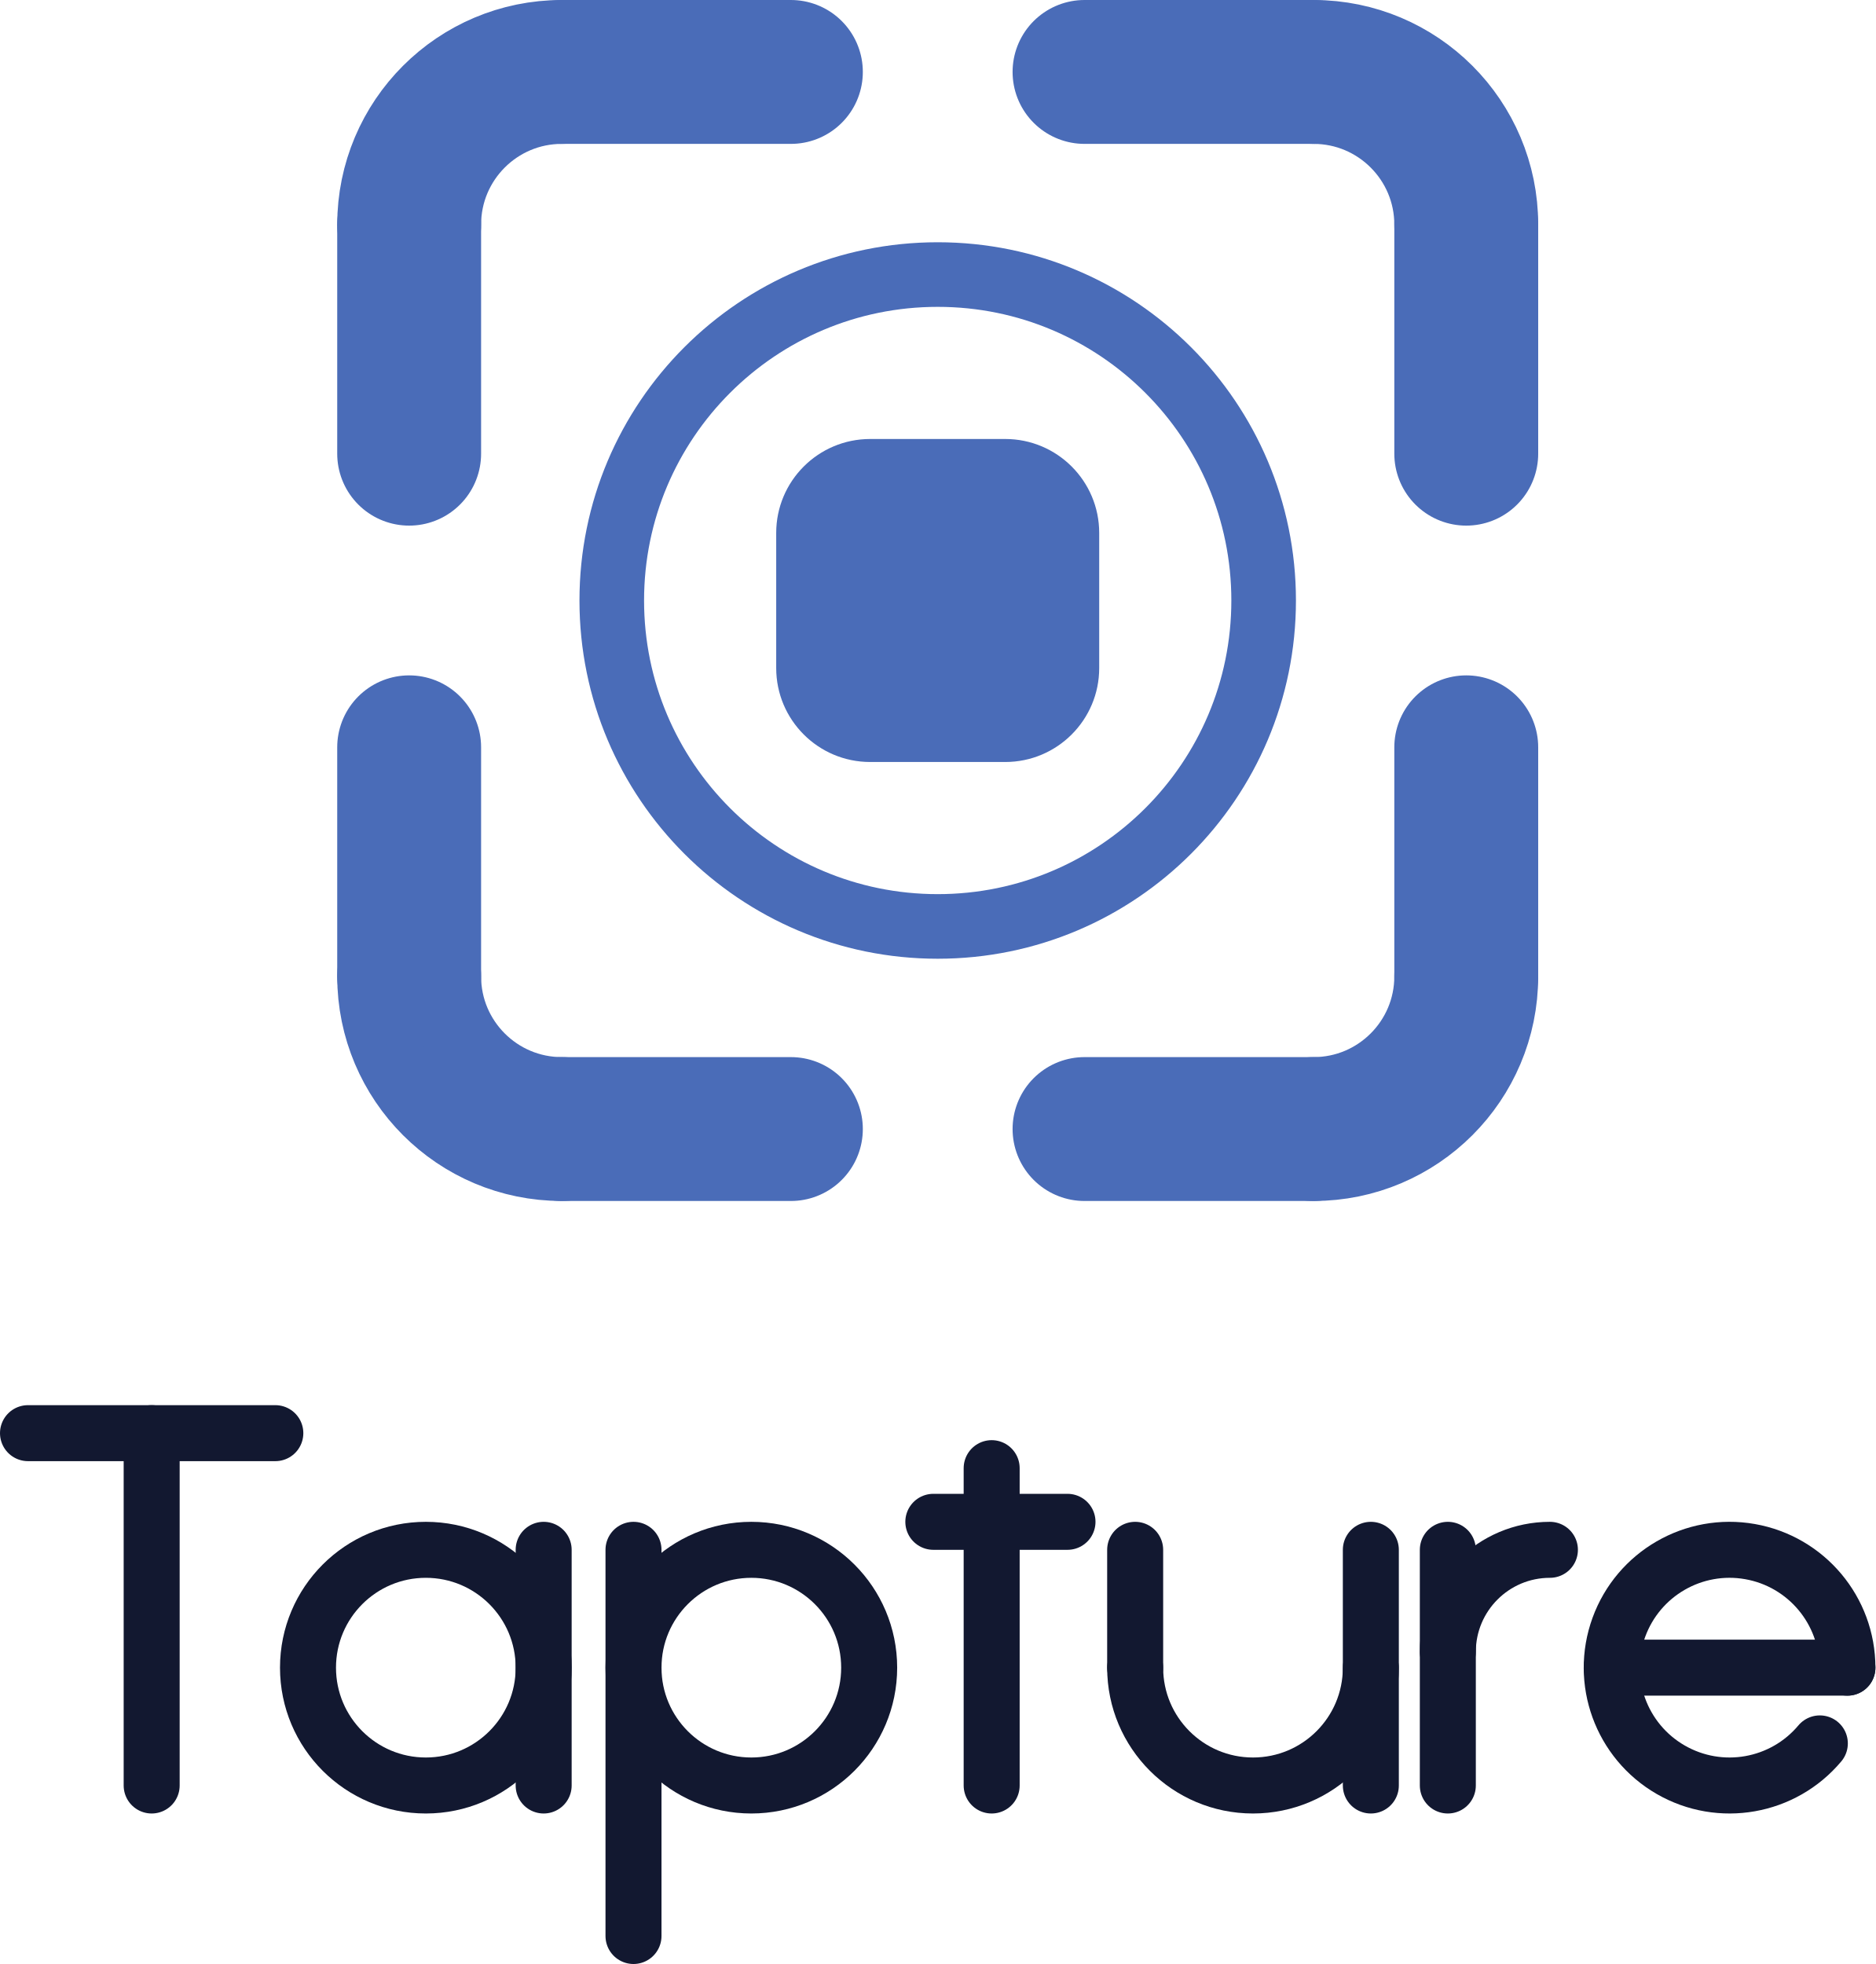
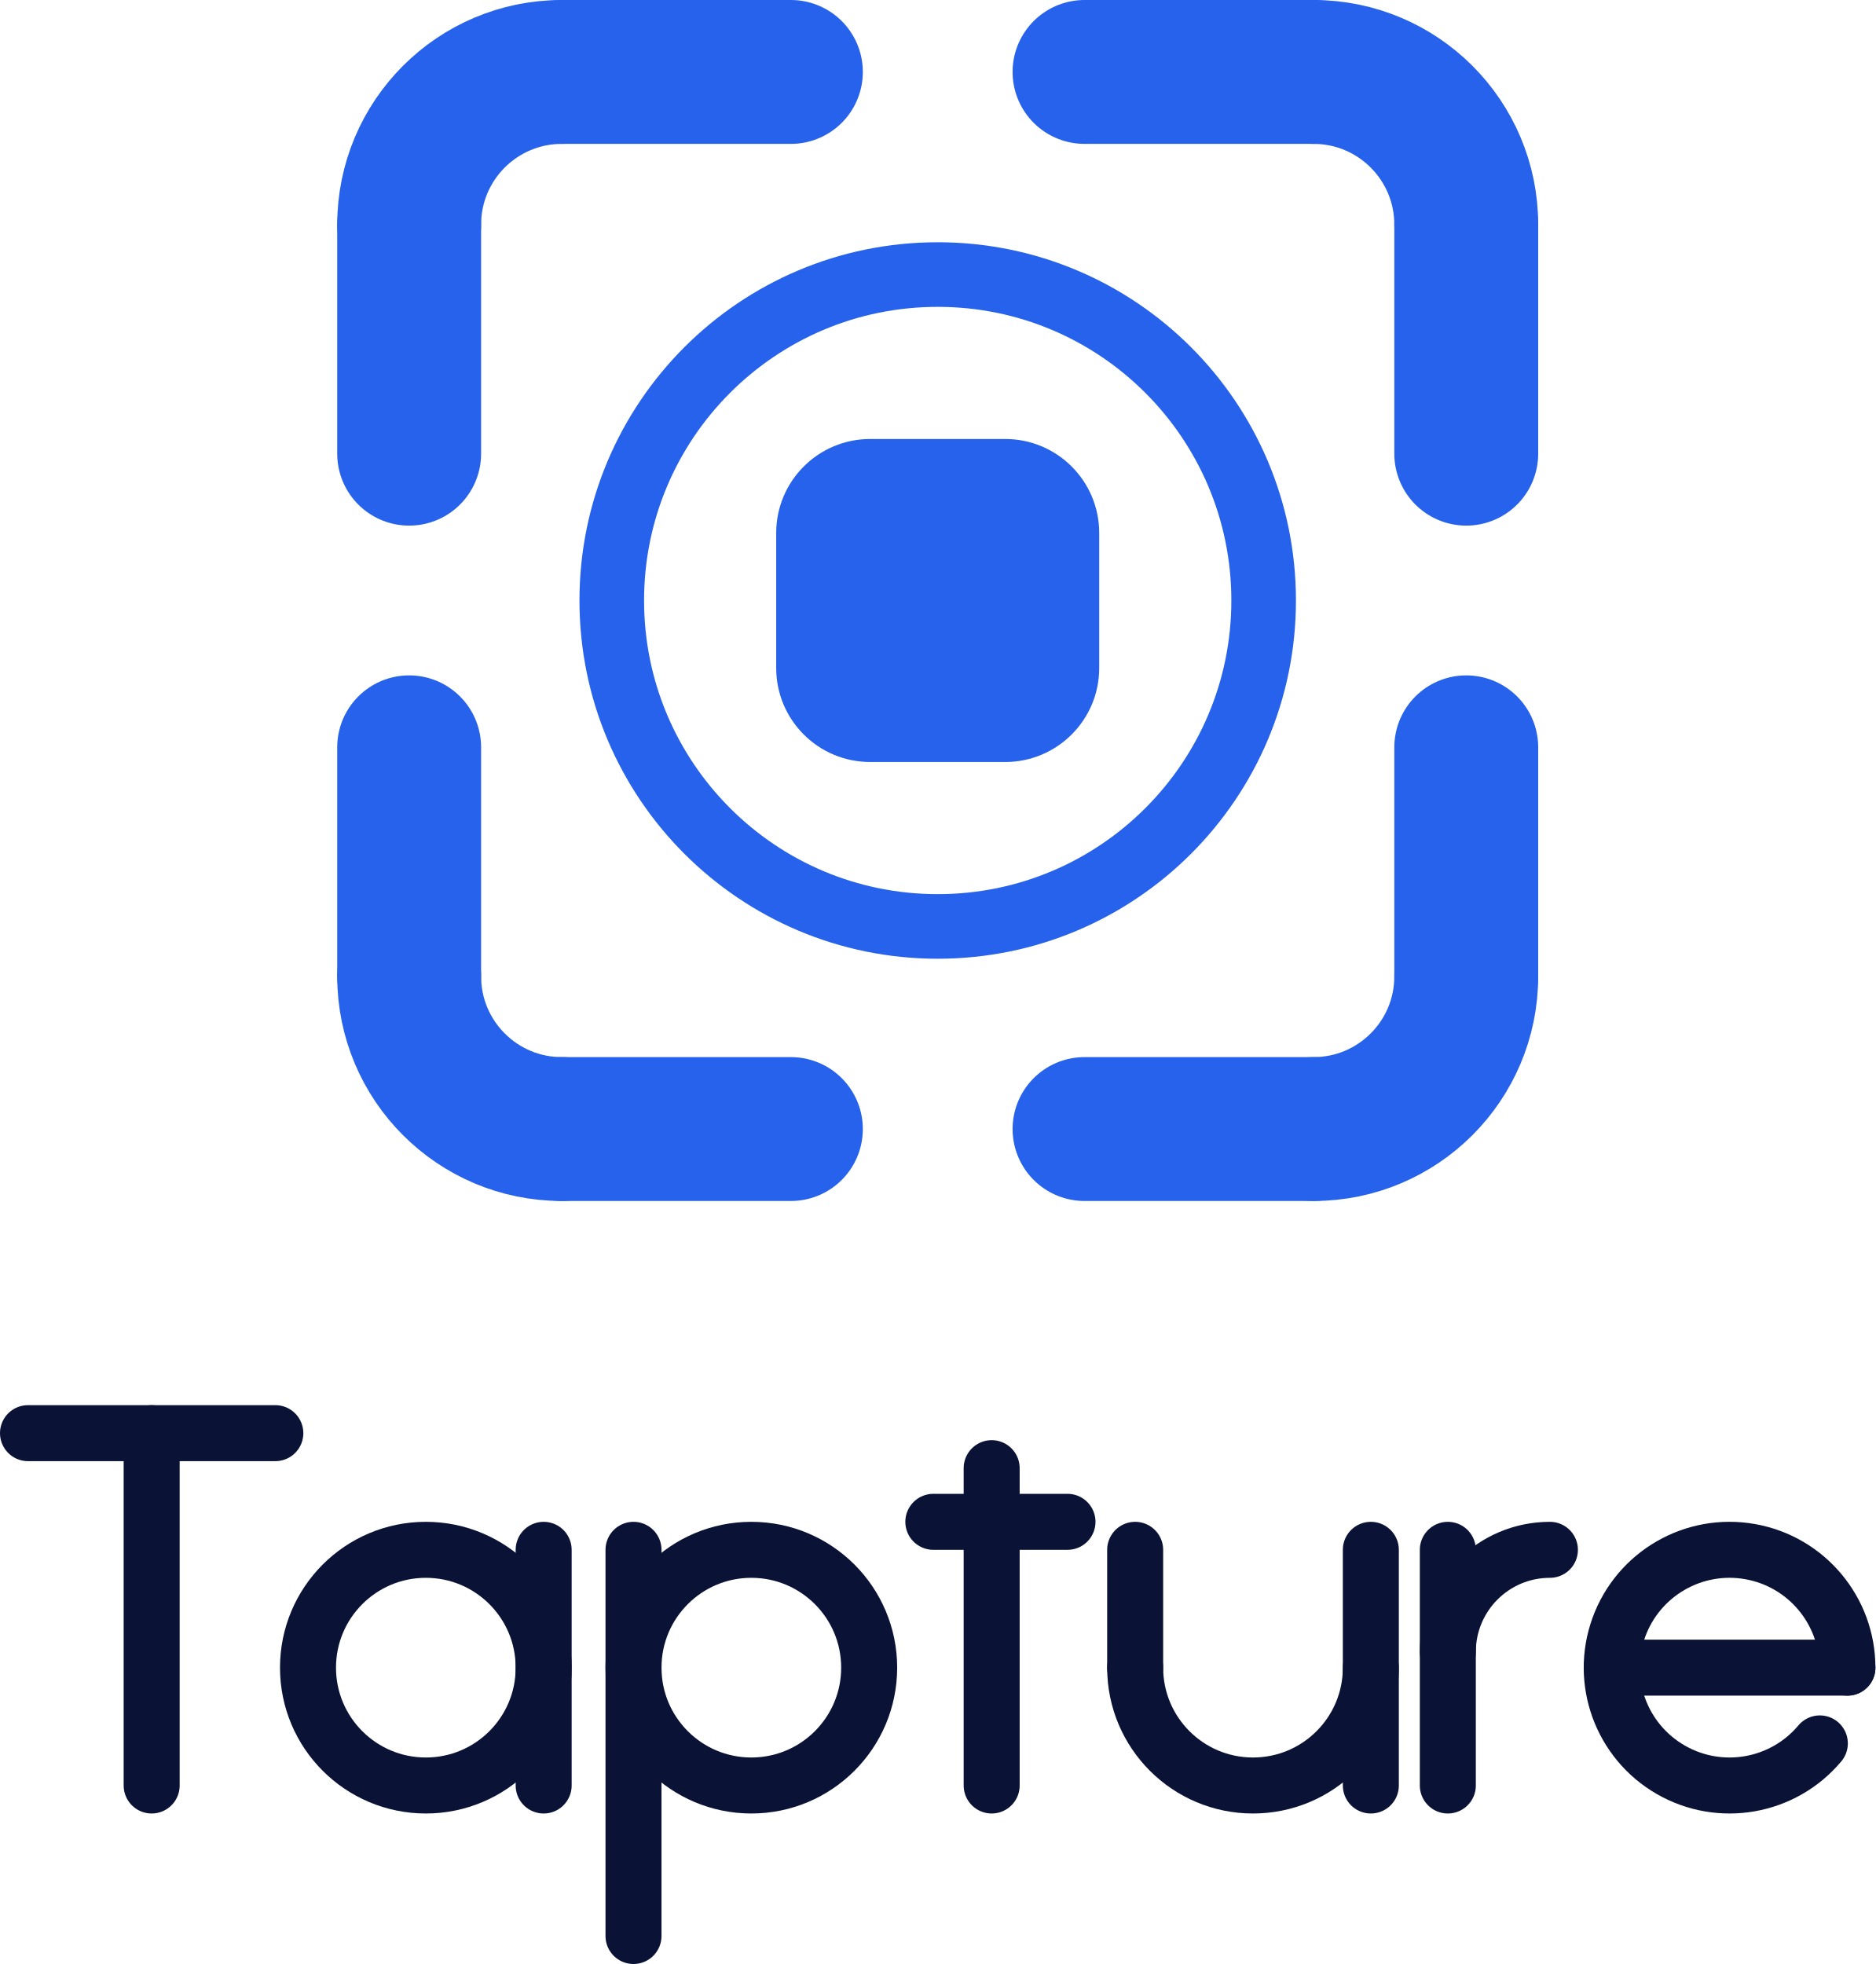
<svg xmlns="http://www.w3.org/2000/svg" viewBox="-229.68 0 1277.37 1337.69" width="1277.37" height="1337.69" role="img" aria-label="Tapture">
-   <path d="M 49 153 A 104 104 0 0 1 153 49" fill="none" stroke="#4A6CB8" stroke-width="98" stroke-linecap="round" />
-   <path d="M 49 153 L 49 309" fill="none" stroke="#4A6CB8" stroke-width="98" stroke-linecap="round" />
-   <path d="M 153 49 L 309 49" fill="none" stroke="#4A6CB8" stroke-width="98" stroke-linecap="round" />
-   <path d="M 665 49 A 104 104 0 0 1 769 153" fill="none" stroke="#4A6CB8" stroke-width="98" stroke-linecap="round" />
-   <path d="M 665 49 L 509 49" fill="none" stroke="#4A6CB8" stroke-width="98" stroke-linecap="round" />
-   <path d="M 769 153 L 769 309" fill="none" stroke="#4A6CB8" stroke-width="98" stroke-linecap="round" />
-   <path d="M 769 665 A 104 104 0 0 1 665 769" fill="none" stroke="#4A6CB8" stroke-width="98" stroke-linecap="round" />
-   <path d="M 769 665 L 769 509" fill="none" stroke="#4A6CB8" stroke-width="98" stroke-linecap="round" />
-   <path d="M 665 769 L 509 769" fill="none" stroke="#4A6CB8" stroke-width="98" stroke-linecap="round" />
-   <path d="M 153 769 A 104 104 0 0 1 49 665" fill="none" stroke="#4A6CB8" stroke-width="98" stroke-linecap="round" />
-   <path d="M 153 769 L 309 769" fill="none" stroke="#4A6CB8" stroke-width="98" stroke-linecap="round" />
-   <path d="M 49 665 L 49 509" fill="none" stroke="#4A6CB8" stroke-width="98" stroke-linecap="round" />
-   <circle cx="409" cy="409" r="222" fill="none" stroke="#4A6CB8" stroke-width="44" />
-   <rect x="299" y="299" width="220" height="220" rx="64" fill="#4A6CB8" />
-   <path d="M -210.61 976.13 L -42.15 976.13" fill="none" stroke="#121830" stroke-width="38.14" stroke-linecap="round" />
-   <path d="M -126.38 976.13 L -126.38 1216.11" fill="none" stroke="#121830" stroke-width="38.14" stroke-linecap="round" />
-   <circle cx="60.36" cy="1135.85" r="80.26" fill="none" stroke="#121830" stroke-width="38.14" />
-   <path d="M 140.61 1055.59 L 140.61 1216.11" fill="none" stroke="#121830" stroke-width="38.14" stroke-linecap="round" />
-   <circle cx="282.06" cy="1135.85" r="80.26" fill="none" stroke="#121830" stroke-width="38.14" />
-   <path d="M 201.8 1055.59 L 201.8 1318.62" fill="none" stroke="#121830" stroke-width="38.14" stroke-linecap="round" />
-   <path d="M 445.75 999.97 L 445.75 1216.11" fill="none" stroke="#121830" stroke-width="38.14" stroke-linecap="round" />
-   <path d="M 406.02 1036.52 L 497.4 1036.52" fill="none" stroke="#121830" stroke-width="38.14" stroke-linecap="round" />
-   <path d="M 543.49 1055.59 L 543.49 1135.85" fill="none" stroke="#121830" stroke-width="38.14" stroke-linecap="round" />
-   <path d="M 704.01 1135.85 A 80.26 80.26 0 0 1 543.49 1135.85" fill="none" stroke="#121830" stroke-width="38.14" stroke-linecap="round" />
-   <path d="M 704.01 1055.59 L 704.01 1216.11" fill="none" stroke="#121830" stroke-width="38.14" stroke-linecap="round" />
-   <path d="M 756.45 1055.59 L 756.45 1216.11" fill="none" stroke="#121830" stroke-width="38.14" stroke-linecap="round" />
-   <path d="M 756.45 1125.12 A 69.53 69.53 0 0 1 825.98 1055.59" fill="none" stroke="#121830" stroke-width="38.14" stroke-linecap="round" />
-   <path d="M 868.1 1135.85 L 1028.61 1135.85" fill="none" stroke="#121830" stroke-width="38.14" stroke-linecap="round" />
-   <path d="M 1009.83 1187.44 A 80.26 80.26 0 1 1 1028.61 1135.85" fill="none" stroke="#121830" stroke-width="38.14" stroke-linecap="round" />
+   <path d="M 49 153 A 104 104 0 0 1 153 49" fill="none" stroke="#2662EB" stroke-width="98" stroke-linecap="round" />
+   <path d="M 49 153 L 49 309" fill="none" stroke="#2662EB" stroke-width="98" stroke-linecap="round" />
+   <path d="M 153 49 L 309 49" fill="none" stroke="#2662EB" stroke-width="98" stroke-linecap="round" />
+   <path d="M 665 49 A 104 104 0 0 1 769 153" fill="none" stroke="#2662EB" stroke-width="98" stroke-linecap="round" />
+   <path d="M 665 49 L 509 49" fill="none" stroke="#2662EB" stroke-width="98" stroke-linecap="round" />
+   <path d="M 769 153 L 769 309" fill="none" stroke="#2662EB" stroke-width="98" stroke-linecap="round" />
+   <path d="M 769 665 A 104 104 0 0 1 665 769" fill="none" stroke="#2662EB" stroke-width="98" stroke-linecap="round" />
+   <path d="M 769 665 L 769 509" fill="none" stroke="#2662EB" stroke-width="98" stroke-linecap="round" />
+   <path d="M 665 769 L 509 769" fill="none" stroke="#2662EB" stroke-width="98" stroke-linecap="round" />
+   <path d="M 153 769 A 104 104 0 0 1 49 665" fill="none" stroke="#2662EB" stroke-width="98" stroke-linecap="round" />
+   <path d="M 153 769 L 309 769" fill="none" stroke="#2662EB" stroke-width="98" stroke-linecap="round" />
+   <path d="M 49 665 L 49 509" fill="none" stroke="#2662EB" stroke-width="98" stroke-linecap="round" />
+   <circle cx="409" cy="409" r="222" fill="none" stroke="#2662EB" stroke-width="44" />
+   <rect x="299" y="299" width="220" height="220" rx="64" fill="#2662EB" />
+   <path d="M -210.61 976.13 L -42.15 976.13" fill="none" stroke="#0A1236" stroke-width="38.14" stroke-linecap="round" />
+   <path d="M -126.38 976.13 L -126.38 1216.11" fill="none" stroke="#0A1236" stroke-width="38.14" stroke-linecap="round" />
+   <circle cx="60.36" cy="1135.85" r="80.26" fill="none" stroke="#0A1236" stroke-width="38.14" />
+   <path d="M 140.61 1055.59 L 140.61 1216.11" fill="none" stroke="#0A1236" stroke-width="38.14" stroke-linecap="round" />
+   <circle cx="282.06" cy="1135.85" r="80.26" fill="none" stroke="#0A1236" stroke-width="38.14" />
+   <path d="M 201.8 1055.59 L 201.8 1318.62" fill="none" stroke="#0A1236" stroke-width="38.14" stroke-linecap="round" />
+   <path d="M 445.75 999.97 L 445.75 1216.11" fill="none" stroke="#0A1236" stroke-width="38.14" stroke-linecap="round" />
+   <path d="M 406.02 1036.52 L 497.4 1036.52" fill="none" stroke="#0A1236" stroke-width="38.14" stroke-linecap="round" />
+   <path d="M 543.49 1055.59 L 543.49 1135.85" fill="none" stroke="#0A1236" stroke-width="38.14" stroke-linecap="round" />
+   <path d="M 704.01 1135.85 A 80.26 80.26 0 0 1 543.49 1135.85" fill="none" stroke="#0A1236" stroke-width="38.14" stroke-linecap="round" />
+   <path d="M 704.01 1055.59 L 704.01 1216.11" fill="none" stroke="#0A1236" stroke-width="38.14" stroke-linecap="round" />
+   <path d="M 756.45 1055.59 L 756.45 1216.11" fill="none" stroke="#0A1236" stroke-width="38.14" stroke-linecap="round" />
+   <path d="M 756.45 1125.12 A 69.53 69.53 0 0 1 825.98 1055.59" fill="none" stroke="#0A1236" stroke-width="38.14" stroke-linecap="round" />
+   <path d="M 868.1 1135.85 L 1028.61 1135.85" fill="none" stroke="#0A1236" stroke-width="38.14" stroke-linecap="round" />
+   <path d="M 1009.83 1187.44 A 80.26 80.26 0 1 1 1028.61 1135.85" fill="none" stroke="#0A1236" stroke-width="38.14" stroke-linecap="round" />
</svg>
